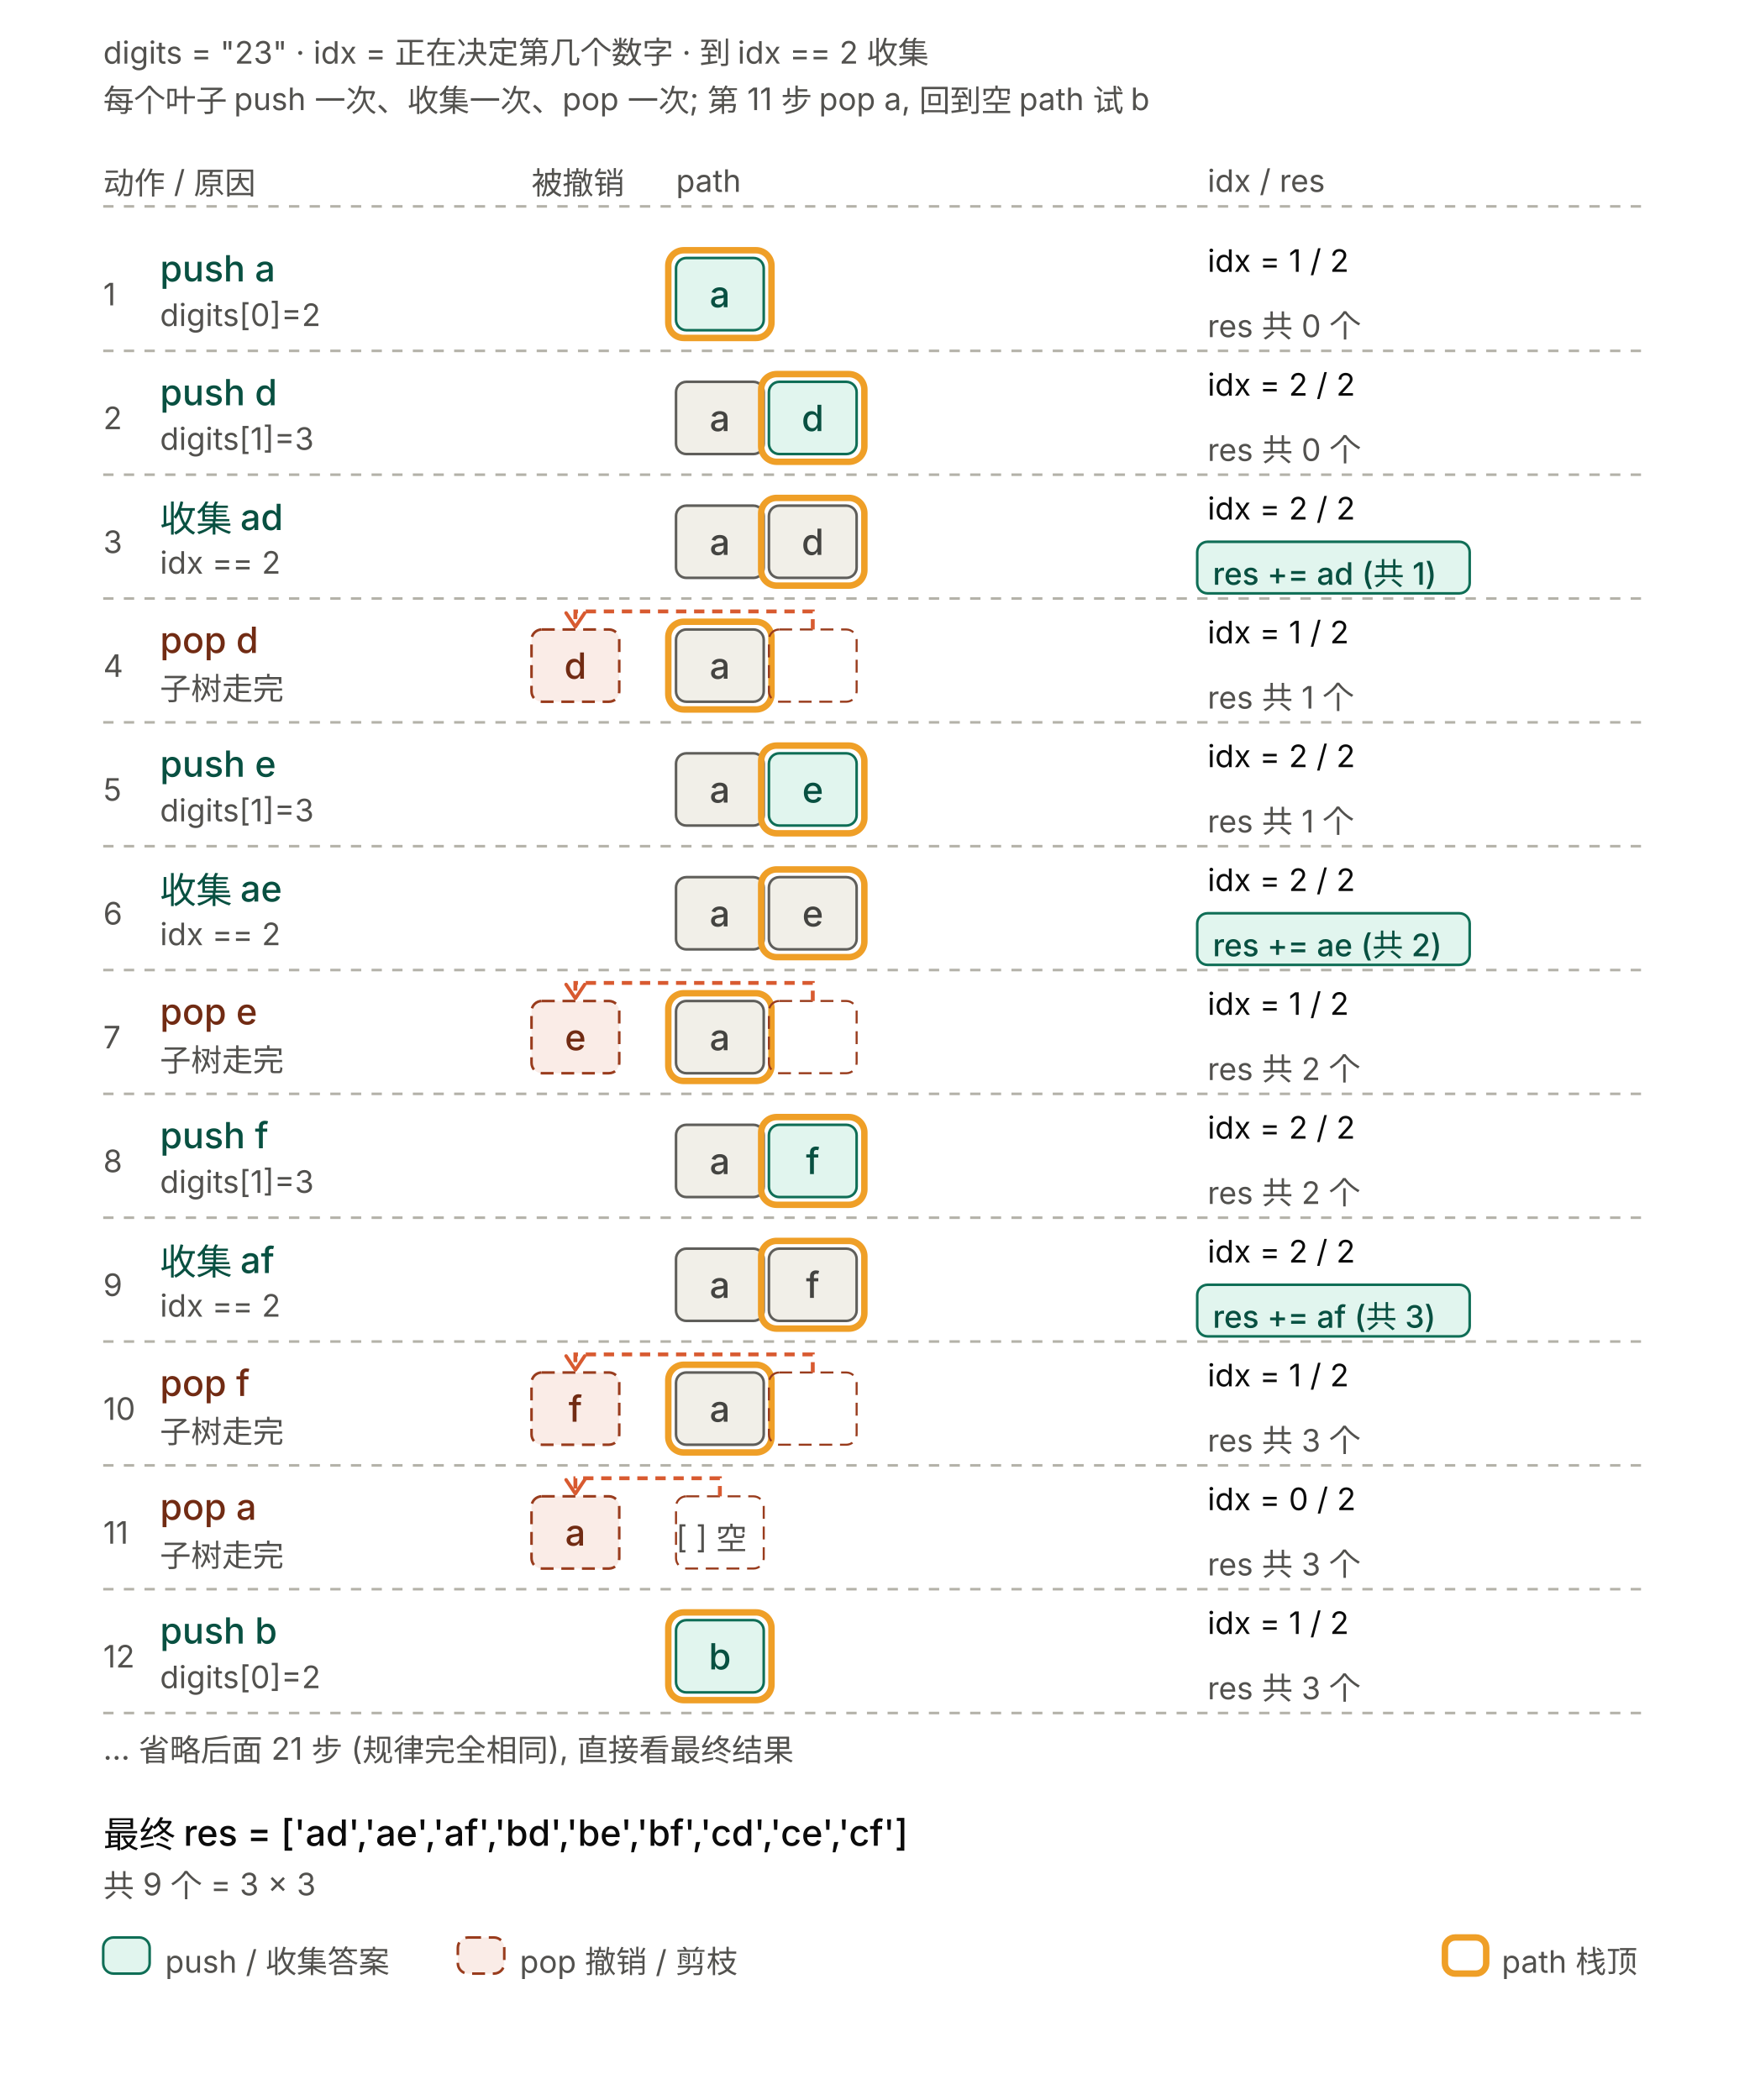
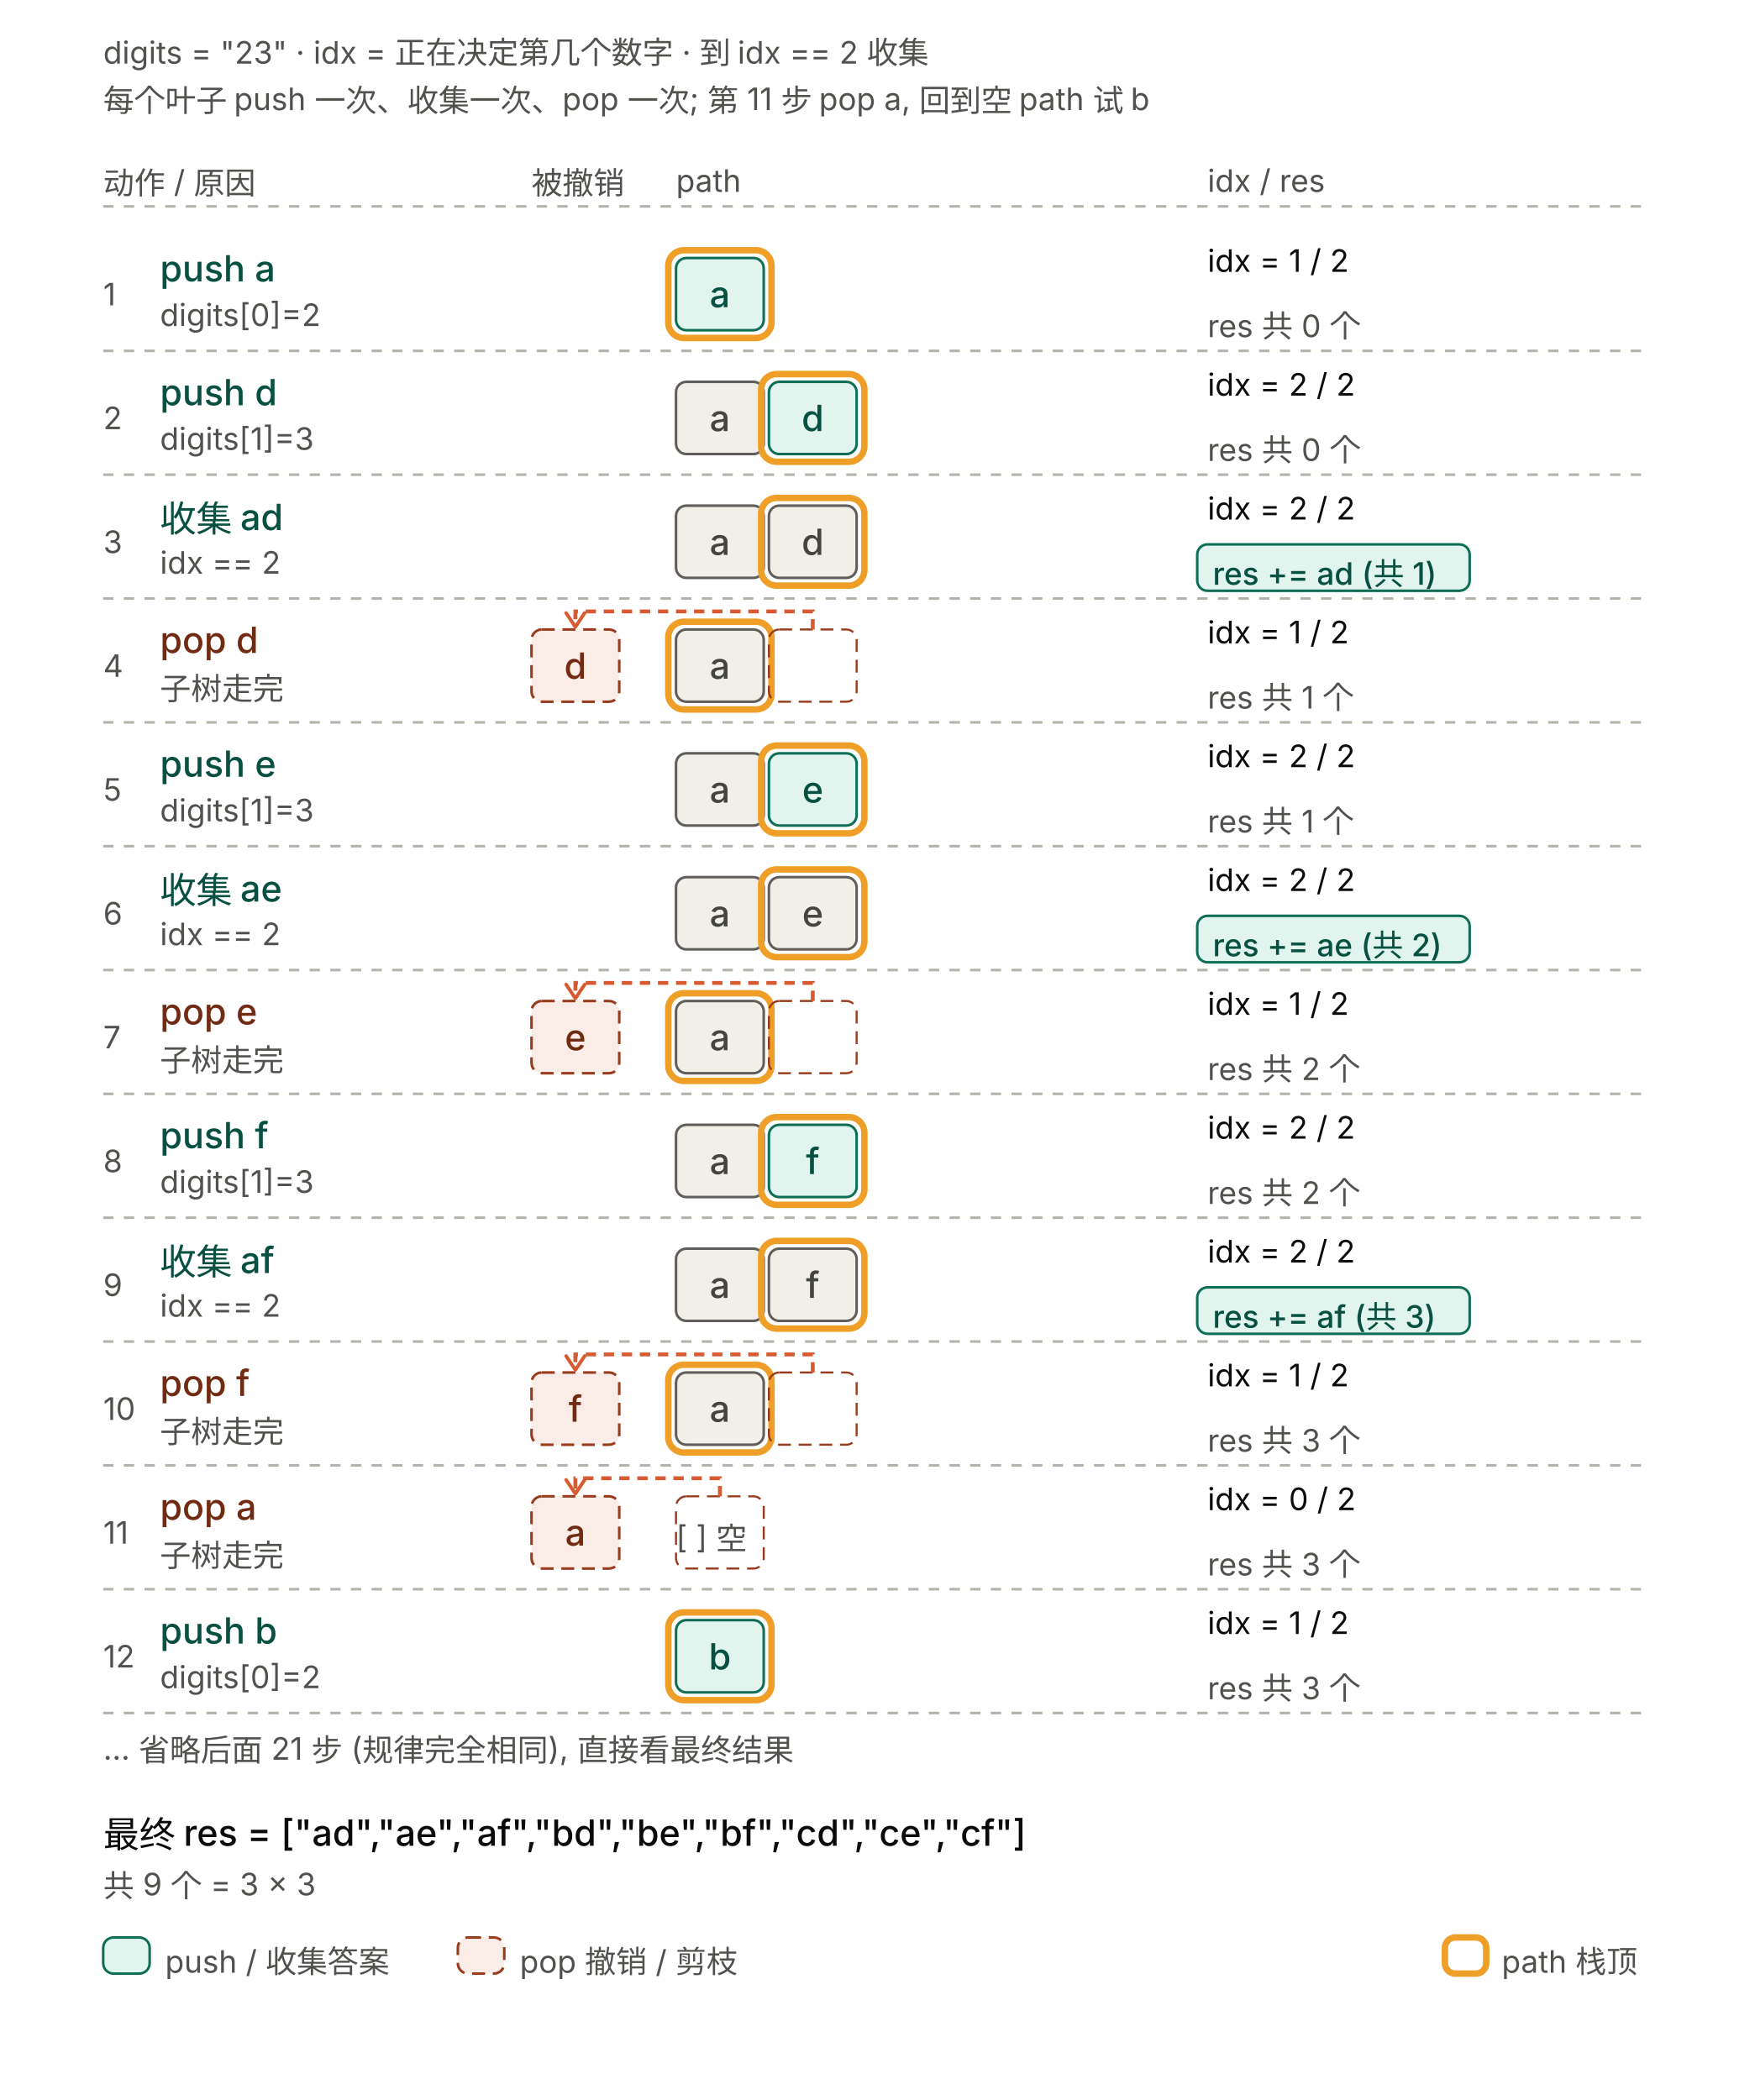
<svg xmlns="http://www.w3.org/2000/svg" width="100%" viewBox="0 0 680 814" role="img" font-family="ui-sans-serif, system-ui, -apple-system, &quot;PingFang SC&quot;, sans-serif">
  <defs>
    <marker id="arrow" viewBox="0 0 10 10" refX="8" refY="5" markerWidth="6" markerHeight="6" orient="auto-start-reverse">
      <path d="M2 1L8 5L2 9" fill="none" stroke="#52514E" stroke-width="1.5" stroke-linecap="round" stroke-linejoin="round" />
    </marker>
    <marker id="arrowG" viewBox="0 0 10 10" refX="8" refY="5" markerWidth="6" markerHeight="6" orient="auto-start-reverse">
      <path d="M2 1L8 5L2 9" fill="none" stroke="#0F6E56" stroke-width="1.5" stroke-linecap="round" stroke-linejoin="round" />
    </marker>
    <marker id="arrowR" viewBox="0 0 10 10" refX="8" refY="5" markerWidth="6" markerHeight="6" orient="auto-start-reverse">
      <path d="M2 1L8 5L2 9" fill="none" stroke="#D85A30" stroke-width="1.5" stroke-linecap="round" stroke-linejoin="round" />
    </marker>
  </defs>
  <text x="40" y="18" font-size="12" fill="#52514E" font-weight="400" text-anchor="start" dominant-baseline="central">digits = "23" · idx = 正在决定第几个数字 · 到 idx == 2 收集</text>
  <text x="40" y="38" font-size="12" fill="#52514E" font-weight="400" text-anchor="start" dominant-baseline="central">每个叶子 push 一次、收集一次、pop 一次; 第 11 步 pop a, 回到空 path 试 b</text>
  <text x="40" y="70" font-size="12" fill="#52514E" font-weight="400" text-anchor="start" dominant-baseline="central">动作 / 原因</text>
  <text x="206" y="70" font-size="12" fill="#52514E" font-weight="400" text-anchor="start" dominant-baseline="central">被撤销</text>
  <text x="262" y="70" font-size="12" fill="#52514E" font-weight="400" text-anchor="start" dominant-baseline="central">path</text>
  <text x="468" y="70" font-size="12" fill="#52514E" font-weight="400" text-anchor="start" dominant-baseline="central">idx / res</text>
  <line x1="40" y1="80" x2="640" y2="80" stroke="#B4B2A9" stroke-width="1" stroke-dasharray="4 4" />
  <text x="40" y="114" font-size="12" fill="#52514E" font-weight="400" text-anchor="start" dominant-baseline="central">1</text>
  <text x="62" y="104" font-size="14" fill="#085041" font-weight="500" text-anchor="start" dominant-baseline="central">push a</text>
  <text x="62" y="122" font-size="12" fill="#52514E" font-weight="400" text-anchor="start" dominant-baseline="central">digits[0]=2</text>
  <rect x="262" y="100" width="34" height="28" rx="4" fill="#E1F5EE" stroke="#0F6E56" stroke-width="1" />
  <text x="279" y="114" font-size="14" fill="#085041" font-weight="500" text-anchor="middle" dominant-baseline="central">a</text>
  <rect x="259" y="97" width="40" height="34" rx="6" fill="none" stroke="#EF9F27" stroke-width="2.5" />
  <text x="468" y="101" font-size="12" fill="#0B0B0B" font-weight="400" text-anchor="start" dominant-baseline="central">idx = 1 / 2</text>
  <text x="468" y="124" font-size="12" fill="#52514E" font-weight="400" text-anchor="start" dominant-baseline="central">res 共 0 个</text>
  <line x1="40" y1="136" x2="640" y2="136" stroke="#B4B2A9" stroke-width="1" stroke-dasharray="4 4" />
  <text x="40" y="162" font-size="12" fill="#52514E" font-weight="400" text-anchor="start" dominant-baseline="central">2</text>
  <text x="62" y="152" font-size="14" fill="#085041" font-weight="500" text-anchor="start" dominant-baseline="central">push d</text>
  <text x="62" y="170" font-size="12" fill="#52514E" font-weight="400" text-anchor="start" dominant-baseline="central">digits[1]=3</text>
  <rect x="262" y="148" width="34" height="28" rx="4" fill="#F1EFE8" stroke="#5F5E5A" stroke-width="1" />
  <text x="279" y="162" font-size="14" fill="#444441" font-weight="500" text-anchor="middle" dominant-baseline="central">a</text>
  <rect x="298" y="148" width="34" height="28" rx="4" fill="#E1F5EE" stroke="#0F6E56" stroke-width="1" />
  <text x="315" y="162" font-size="14" fill="#085041" font-weight="500" text-anchor="middle" dominant-baseline="central">d</text>
  <rect x="295" y="145" width="40" height="34" rx="6" fill="none" stroke="#EF9F27" stroke-width="2.5" />
  <text x="468" y="149" font-size="12" fill="#0B0B0B" font-weight="400" text-anchor="start" dominant-baseline="central">idx = 2 / 2</text>
  <text x="468" y="172" font-size="12" fill="#52514E" font-weight="400" text-anchor="start" dominant-baseline="central">res 共 0 个</text>
  <line x1="40" y1="184" x2="640" y2="184" stroke="#B4B2A9" stroke-width="1" stroke-dasharray="4 4" />
  <text x="40" y="210" font-size="12" fill="#52514E" font-weight="400" text-anchor="start" dominant-baseline="central">3</text>
  <text x="62" y="200" font-size="14" fill="#085041" font-weight="500" text-anchor="start" dominant-baseline="central">收集 ad</text>
  <text x="62" y="218" font-size="12" fill="#52514E" font-weight="400" text-anchor="start" dominant-baseline="central">idx == 2</text>
  <rect x="262" y="196" width="34" height="28" rx="4" fill="#F1EFE8" stroke="#5F5E5A" stroke-width="1" />
  <text x="279" y="210" font-size="14" fill="#444441" font-weight="500" text-anchor="middle" dominant-baseline="central">a</text>
  <rect x="298" y="196" width="34" height="28" rx="4" fill="#F1EFE8" stroke="#5F5E5A" stroke-width="1" />
  <text x="315" y="210" font-size="14" fill="#444441" font-weight="500" text-anchor="middle" dominant-baseline="central">d</text>
  <rect x="295" y="193" width="40" height="34" rx="6" fill="none" stroke="#EF9F27" stroke-width="2.5" />
  <text x="468" y="197" font-size="12" fill="#0B0B0B" font-weight="400" text-anchor="start" dominant-baseline="central">idx = 2 / 2</text>
-   <rect x="464" y="210" width="105.6" height="20" rx="4" fill="#E1F5EE" stroke="#0F6E56" stroke-width="1" />
+   <rect x="464" y="211" width="105.6" height="18" rx="4" fill="#E1F5EE" stroke="#0F6E56" stroke-width="1" />
  <text x="470" y="220" font-size="12" fill="#085041" font-weight="500" text-anchor="start" dominant-baseline="central">res += ad (共 1)</text>
  <line x1="40" y1="232" x2="640" y2="232" stroke="#B4B2A9" stroke-width="1" stroke-dasharray="4 4" />
  <text x="40" y="258" font-size="12" fill="#52514E" font-weight="400" text-anchor="start" dominant-baseline="central">4</text>
  <text x="62" y="248" font-size="14" fill="#712B13" font-weight="500" text-anchor="start" dominant-baseline="central">pop d</text>
  <text x="62" y="266" font-size="12" fill="#52514E" font-weight="400" text-anchor="start" dominant-baseline="central">子树走完</text>
  <rect x="262" y="244" width="34" height="28" rx="4" fill="#F1EFE8" stroke="#5F5E5A" stroke-width="1" />
  <text x="279" y="258" font-size="14" fill="#444441" font-weight="500" text-anchor="middle" dominant-baseline="central">a</text>
  <rect x="259" y="241" width="40" height="34" rx="6" fill="none" stroke="#EF9F27" stroke-width="2.5" />
  <rect x="206" y="244" width="34" height="28" rx="4" fill="#FAECE7" stroke="#993C1D" stroke-width="1" stroke-dasharray="5 3" />
  <text x="223" y="258" font-size="14" fill="#712B13" font-weight="500" text-anchor="middle" dominant-baseline="central">d</text>
  <rect x="298" y="244" width="34" height="28" rx="4" fill="none" stroke="#993C1D" stroke-width="0.8" stroke-dasharray="5 3" />
  <path d="M315 244 L315 237 L223 237 L223 243" fill="none" stroke="#D85A30" stroke-width="1.5" stroke-dasharray="4 3" marker-end="url(#arrowR)" />
  <text x="468" y="245" font-size="12" fill="#0B0B0B" font-weight="400" text-anchor="start" dominant-baseline="central">idx = 1 / 2</text>
  <text x="468" y="268" font-size="12" fill="#52514E" font-weight="400" text-anchor="start" dominant-baseline="central">res 共 1 个</text>
  <line x1="40" y1="280" x2="640" y2="280" stroke="#B4B2A9" stroke-width="1" stroke-dasharray="4 4" />
  <text x="40" y="306" font-size="12" fill="#52514E" font-weight="400" text-anchor="start" dominant-baseline="central">5</text>
  <text x="62" y="296" font-size="14" fill="#085041" font-weight="500" text-anchor="start" dominant-baseline="central">push e</text>
  <text x="62" y="314" font-size="12" fill="#52514E" font-weight="400" text-anchor="start" dominant-baseline="central">digits[1]=3</text>
  <rect x="262" y="292" width="34" height="28" rx="4" fill="#F1EFE8" stroke="#5F5E5A" stroke-width="1" />
  <text x="279" y="306" font-size="14" fill="#444441" font-weight="500" text-anchor="middle" dominant-baseline="central">a</text>
  <rect x="298" y="292" width="34" height="28" rx="4" fill="#E1F5EE" stroke="#0F6E56" stroke-width="1" />
  <text x="315" y="306" font-size="14" fill="#085041" font-weight="500" text-anchor="middle" dominant-baseline="central">e</text>
  <rect x="295" y="289" width="40" height="34" rx="6" fill="none" stroke="#EF9F27" stroke-width="2.5" />
  <text x="468" y="293" font-size="12" fill="#0B0B0B" font-weight="400" text-anchor="start" dominant-baseline="central">idx = 2 / 2</text>
  <text x="468" y="316" font-size="12" fill="#52514E" font-weight="400" text-anchor="start" dominant-baseline="central">res 共 1 个</text>
  <line x1="40" y1="328" x2="640" y2="328" stroke="#B4B2A9" stroke-width="1" stroke-dasharray="4 4" />
  <text x="40" y="354" font-size="12" fill="#52514E" font-weight="400" text-anchor="start" dominant-baseline="central">6</text>
  <text x="62" y="344" font-size="14" fill="#085041" font-weight="500" text-anchor="start" dominant-baseline="central">收集 ae</text>
  <text x="62" y="362" font-size="12" fill="#52514E" font-weight="400" text-anchor="start" dominant-baseline="central">idx == 2</text>
  <rect x="262" y="340" width="34" height="28" rx="4" fill="#F1EFE8" stroke="#5F5E5A" stroke-width="1" />
  <text x="279" y="354" font-size="14" fill="#444441" font-weight="500" text-anchor="middle" dominant-baseline="central">a</text>
  <rect x="298" y="340" width="34" height="28" rx="4" fill="#F1EFE8" stroke="#5F5E5A" stroke-width="1" />
  <text x="315" y="354" font-size="14" fill="#444441" font-weight="500" text-anchor="middle" dominant-baseline="central">e</text>
  <rect x="295" y="337" width="40" height="34" rx="6" fill="none" stroke="#EF9F27" stroke-width="2.5" />
  <text x="468" y="341" font-size="12" fill="#0B0B0B" font-weight="400" text-anchor="start" dominant-baseline="central">idx = 2 / 2</text>
-   <rect x="464" y="354" width="105.6" height="20" rx="4" fill="#E1F5EE" stroke="#0F6E56" stroke-width="1" />
+   <rect x="464" y="355" width="105.6" height="18" rx="4" fill="#E1F5EE" stroke="#0F6E56" stroke-width="1" />
  <text x="470" y="364" font-size="12" fill="#085041" font-weight="500" text-anchor="start" dominant-baseline="central">res += ae (共 2)</text>
  <line x1="40" y1="376" x2="640" y2="376" stroke="#B4B2A9" stroke-width="1" stroke-dasharray="4 4" />
  <text x="40" y="402" font-size="12" fill="#52514E" font-weight="400" text-anchor="start" dominant-baseline="central">7</text>
  <text x="62" y="392" font-size="14" fill="#712B13" font-weight="500" text-anchor="start" dominant-baseline="central">pop e</text>
  <text x="62" y="410" font-size="12" fill="#52514E" font-weight="400" text-anchor="start" dominant-baseline="central">子树走完</text>
  <rect x="262" y="388" width="34" height="28" rx="4" fill="#F1EFE8" stroke="#5F5E5A" stroke-width="1" />
  <text x="279" y="402" font-size="14" fill="#444441" font-weight="500" text-anchor="middle" dominant-baseline="central">a</text>
  <rect x="259" y="385" width="40" height="34" rx="6" fill="none" stroke="#EF9F27" stroke-width="2.5" />
  <rect x="206" y="388" width="34" height="28" rx="4" fill="#FAECE7" stroke="#993C1D" stroke-width="1" stroke-dasharray="5 3" />
  <text x="223" y="402" font-size="14" fill="#712B13" font-weight="500" text-anchor="middle" dominant-baseline="central">e</text>
  <rect x="298" y="388" width="34" height="28" rx="4" fill="none" stroke="#993C1D" stroke-width="0.8" stroke-dasharray="5 3" />
  <path d="M315 388 L315 381 L223 381 L223 387" fill="none" stroke="#D85A30" stroke-width="1.5" stroke-dasharray="4 3" marker-end="url(#arrowR)" />
  <text x="468" y="389" font-size="12" fill="#0B0B0B" font-weight="400" text-anchor="start" dominant-baseline="central">idx = 1 / 2</text>
  <text x="468" y="412" font-size="12" fill="#52514E" font-weight="400" text-anchor="start" dominant-baseline="central">res 共 2 个</text>
  <line x1="40" y1="424" x2="640" y2="424" stroke="#B4B2A9" stroke-width="1" stroke-dasharray="4 4" />
  <text x="40" y="450" font-size="12" fill="#52514E" font-weight="400" text-anchor="start" dominant-baseline="central">8</text>
  <text x="62" y="440" font-size="14" fill="#085041" font-weight="500" text-anchor="start" dominant-baseline="central">push f</text>
  <text x="62" y="458" font-size="12" fill="#52514E" font-weight="400" text-anchor="start" dominant-baseline="central">digits[1]=3</text>
  <rect x="262" y="436" width="34" height="28" rx="4" fill="#F1EFE8" stroke="#5F5E5A" stroke-width="1" />
  <text x="279" y="450" font-size="14" fill="#444441" font-weight="500" text-anchor="middle" dominant-baseline="central">a</text>
  <rect x="298" y="436" width="34" height="28" rx="4" fill="#E1F5EE" stroke="#0F6E56" stroke-width="1" />
  <text x="315" y="450" font-size="14" fill="#085041" font-weight="500" text-anchor="middle" dominant-baseline="central">f</text>
  <rect x="295" y="433" width="40" height="34" rx="6" fill="none" stroke="#EF9F27" stroke-width="2.5" />
  <text x="468" y="437" font-size="12" fill="#0B0B0B" font-weight="400" text-anchor="start" dominant-baseline="central">idx = 2 / 2</text>
  <text x="468" y="460" font-size="12" fill="#52514E" font-weight="400" text-anchor="start" dominant-baseline="central">res 共 2 个</text>
  <line x1="40" y1="472" x2="640" y2="472" stroke="#B4B2A9" stroke-width="1" stroke-dasharray="4 4" />
  <text x="40" y="498" font-size="12" fill="#52514E" font-weight="400" text-anchor="start" dominant-baseline="central">9</text>
  <text x="62" y="488" font-size="14" fill="#085041" font-weight="500" text-anchor="start" dominant-baseline="central">收集 af</text>
  <text x="62" y="506" font-size="12" fill="#52514E" font-weight="400" text-anchor="start" dominant-baseline="central">idx == 2</text>
  <rect x="262" y="484" width="34" height="28" rx="4" fill="#F1EFE8" stroke="#5F5E5A" stroke-width="1" />
  <text x="279" y="498" font-size="14" fill="#444441" font-weight="500" text-anchor="middle" dominant-baseline="central">a</text>
  <rect x="298" y="484" width="34" height="28" rx="4" fill="#F1EFE8" stroke="#5F5E5A" stroke-width="1" />
  <text x="315" y="498" font-size="14" fill="#444441" font-weight="500" text-anchor="middle" dominant-baseline="central">f</text>
  <rect x="295" y="481" width="40" height="34" rx="6" fill="none" stroke="#EF9F27" stroke-width="2.5" />
  <text x="468" y="485" font-size="12" fill="#0B0B0B" font-weight="400" text-anchor="start" dominant-baseline="central">idx = 2 / 2</text>
-   <rect x="464" y="498" width="105.6" height="20" rx="4" fill="#E1F5EE" stroke="#0F6E56" stroke-width="1" />
+   <rect x="464" y="499" width="105.6" height="18" rx="4" fill="#E1F5EE" stroke="#0F6E56" stroke-width="1" />
  <text x="470" y="508" font-size="12" fill="#085041" font-weight="500" text-anchor="start" dominant-baseline="central">res += af (共 3)</text>
  <line x1="40" y1="520" x2="640" y2="520" stroke="#B4B2A9" stroke-width="1" stroke-dasharray="4 4" />
  <text x="40" y="546" font-size="12" fill="#52514E" font-weight="400" text-anchor="start" dominant-baseline="central">10</text>
  <text x="62" y="536" font-size="14" fill="#712B13" font-weight="500" text-anchor="start" dominant-baseline="central">pop f</text>
  <text x="62" y="554" font-size="12" fill="#52514E" font-weight="400" text-anchor="start" dominant-baseline="central">子树走完</text>
  <rect x="262" y="532" width="34" height="28" rx="4" fill="#F1EFE8" stroke="#5F5E5A" stroke-width="1" />
  <text x="279" y="546" font-size="14" fill="#444441" font-weight="500" text-anchor="middle" dominant-baseline="central">a</text>
  <rect x="259" y="529" width="40" height="34" rx="6" fill="none" stroke="#EF9F27" stroke-width="2.5" />
  <rect x="206" y="532" width="34" height="28" rx="4" fill="#FAECE7" stroke="#993C1D" stroke-width="1" stroke-dasharray="5 3" />
  <text x="223" y="546" font-size="14" fill="#712B13" font-weight="500" text-anchor="middle" dominant-baseline="central">f</text>
  <rect x="298" y="532" width="34" height="28" rx="4" fill="none" stroke="#993C1D" stroke-width="0.8" stroke-dasharray="5 3" />
  <path d="M315 532 L315 525 L223 525 L223 531" fill="none" stroke="#D85A30" stroke-width="1.5" stroke-dasharray="4 3" marker-end="url(#arrowR)" />
  <text x="468" y="533" font-size="12" fill="#0B0B0B" font-weight="400" text-anchor="start" dominant-baseline="central">idx = 1 / 2</text>
  <text x="468" y="556" font-size="12" fill="#52514E" font-weight="400" text-anchor="start" dominant-baseline="central">res 共 3 个</text>
  <line x1="40" y1="568" x2="640" y2="568" stroke="#B4B2A9" stroke-width="1" stroke-dasharray="4 4" />
  <text x="40" y="594" font-size="12" fill="#52514E" font-weight="400" text-anchor="start" dominant-baseline="central">11</text>
  <text x="62" y="584" font-size="14" fill="#712B13" font-weight="500" text-anchor="start" dominant-baseline="central">pop a</text>
  <text x="62" y="602" font-size="12" fill="#52514E" font-weight="400" text-anchor="start" dominant-baseline="central">子树走完</text>
  <text x="262" y="594" font-size="12" fill="#52514E" font-weight="400" text-anchor="start" dominant-baseline="central">[ ] 空</text>
  <rect x="206" y="580" width="34" height="28" rx="4" fill="#FAECE7" stroke="#993C1D" stroke-width="1" stroke-dasharray="5 3" />
  <text x="223" y="594" font-size="14" fill="#712B13" font-weight="500" text-anchor="middle" dominant-baseline="central">a</text>
  <rect x="262" y="580" width="34" height="28" rx="4" fill="none" stroke="#993C1D" stroke-width="0.8" stroke-dasharray="5 3" />
  <path d="M279 580 L279 573 L223 573 L223 579" fill="none" stroke="#D85A30" stroke-width="1.5" stroke-dasharray="4 3" marker-end="url(#arrowR)" />
  <text x="468" y="581" font-size="12" fill="#0B0B0B" font-weight="400" text-anchor="start" dominant-baseline="central">idx = 0 / 2</text>
  <text x="468" y="604" font-size="12" fill="#52514E" font-weight="400" text-anchor="start" dominant-baseline="central">res 共 3 个</text>
  <line x1="40" y1="616" x2="640" y2="616" stroke="#B4B2A9" stroke-width="1" stroke-dasharray="4 4" />
  <text x="40" y="642" font-size="12" fill="#52514E" font-weight="400" text-anchor="start" dominant-baseline="central">12</text>
  <text x="62" y="632" font-size="14" fill="#085041" font-weight="500" text-anchor="start" dominant-baseline="central">push b</text>
  <text x="62" y="650" font-size="12" fill="#52514E" font-weight="400" text-anchor="start" dominant-baseline="central">digits[0]=2</text>
  <rect x="262" y="628" width="34" height="28" rx="4" fill="#E1F5EE" stroke="#0F6E56" stroke-width="1" />
  <text x="279" y="642" font-size="14" fill="#085041" font-weight="500" text-anchor="middle" dominant-baseline="central">b</text>
  <rect x="259" y="625" width="40" height="34" rx="6" fill="none" stroke="#EF9F27" stroke-width="2.5" />
  <text x="468" y="629" font-size="12" fill="#0B0B0B" font-weight="400" text-anchor="start" dominant-baseline="central">idx = 1 / 2</text>
  <text x="468" y="652" font-size="12" fill="#52514E" font-weight="400" text-anchor="start" dominant-baseline="central">res 共 3 个</text>
  <line x1="40" y1="664" x2="640" y2="664" stroke="#B4B2A9" stroke-width="1" stroke-dasharray="4 4" />
  <text x="40" y="676" font-size="12" fill="#52514E" font-weight="400" text-anchor="start" dominant-baseline="central">... 省略后面 21 步 (规律完全相同), 直接看最终结果</text>
-   <text x="40" y="710" font-size="14" fill="#0B0B0B" font-weight="500" text-anchor="start" dominant-baseline="central">最终 res = ['ad','ae','af','bd','be','bf','cd','ce','cf']</text>
+   <text x="40" y="710" font-size="14" fill="#0B0B0B" font-weight="500" text-anchor="start" dominant-baseline="central">最终 res = ["ad","ae","af","bd","be","bf","cd","ce","cf"]</text>
  <text x="40" y="730" font-size="12" fill="#52514E" font-weight="400" text-anchor="start" dominant-baseline="central">共 9 个 = 3 × 3</text>
  <rect x="40" y="751" width="18" height="14" rx="4" fill="#E1F5EE" stroke="#0F6E56" stroke-width="1" />
  <text x="64" y="758" font-size="12" fill="#52514E" font-weight="400" text-anchor="start" dominant-baseline="central">push / 收集答案</text>
  <rect x="177.44" y="751" width="18" height="14" rx="4" fill="#FAECE7" stroke="#993C1D" stroke-width="1" stroke-dasharray="5 3" />
  <text x="201.44" y="758" font-size="12" fill="#52514E" font-weight="400" text-anchor="start" dominant-baseline="central">pop 撤销 / 剪枝</text>
  <rect x="560" y="751" width="16" height="14" rx="4" fill="none" stroke="#EF9F27" stroke-width="2.5" />
  <text x="582" y="758" font-size="12" fill="#52514E" font-weight="400" text-anchor="start" dominant-baseline="central">path 栈顶</text>
</svg>
